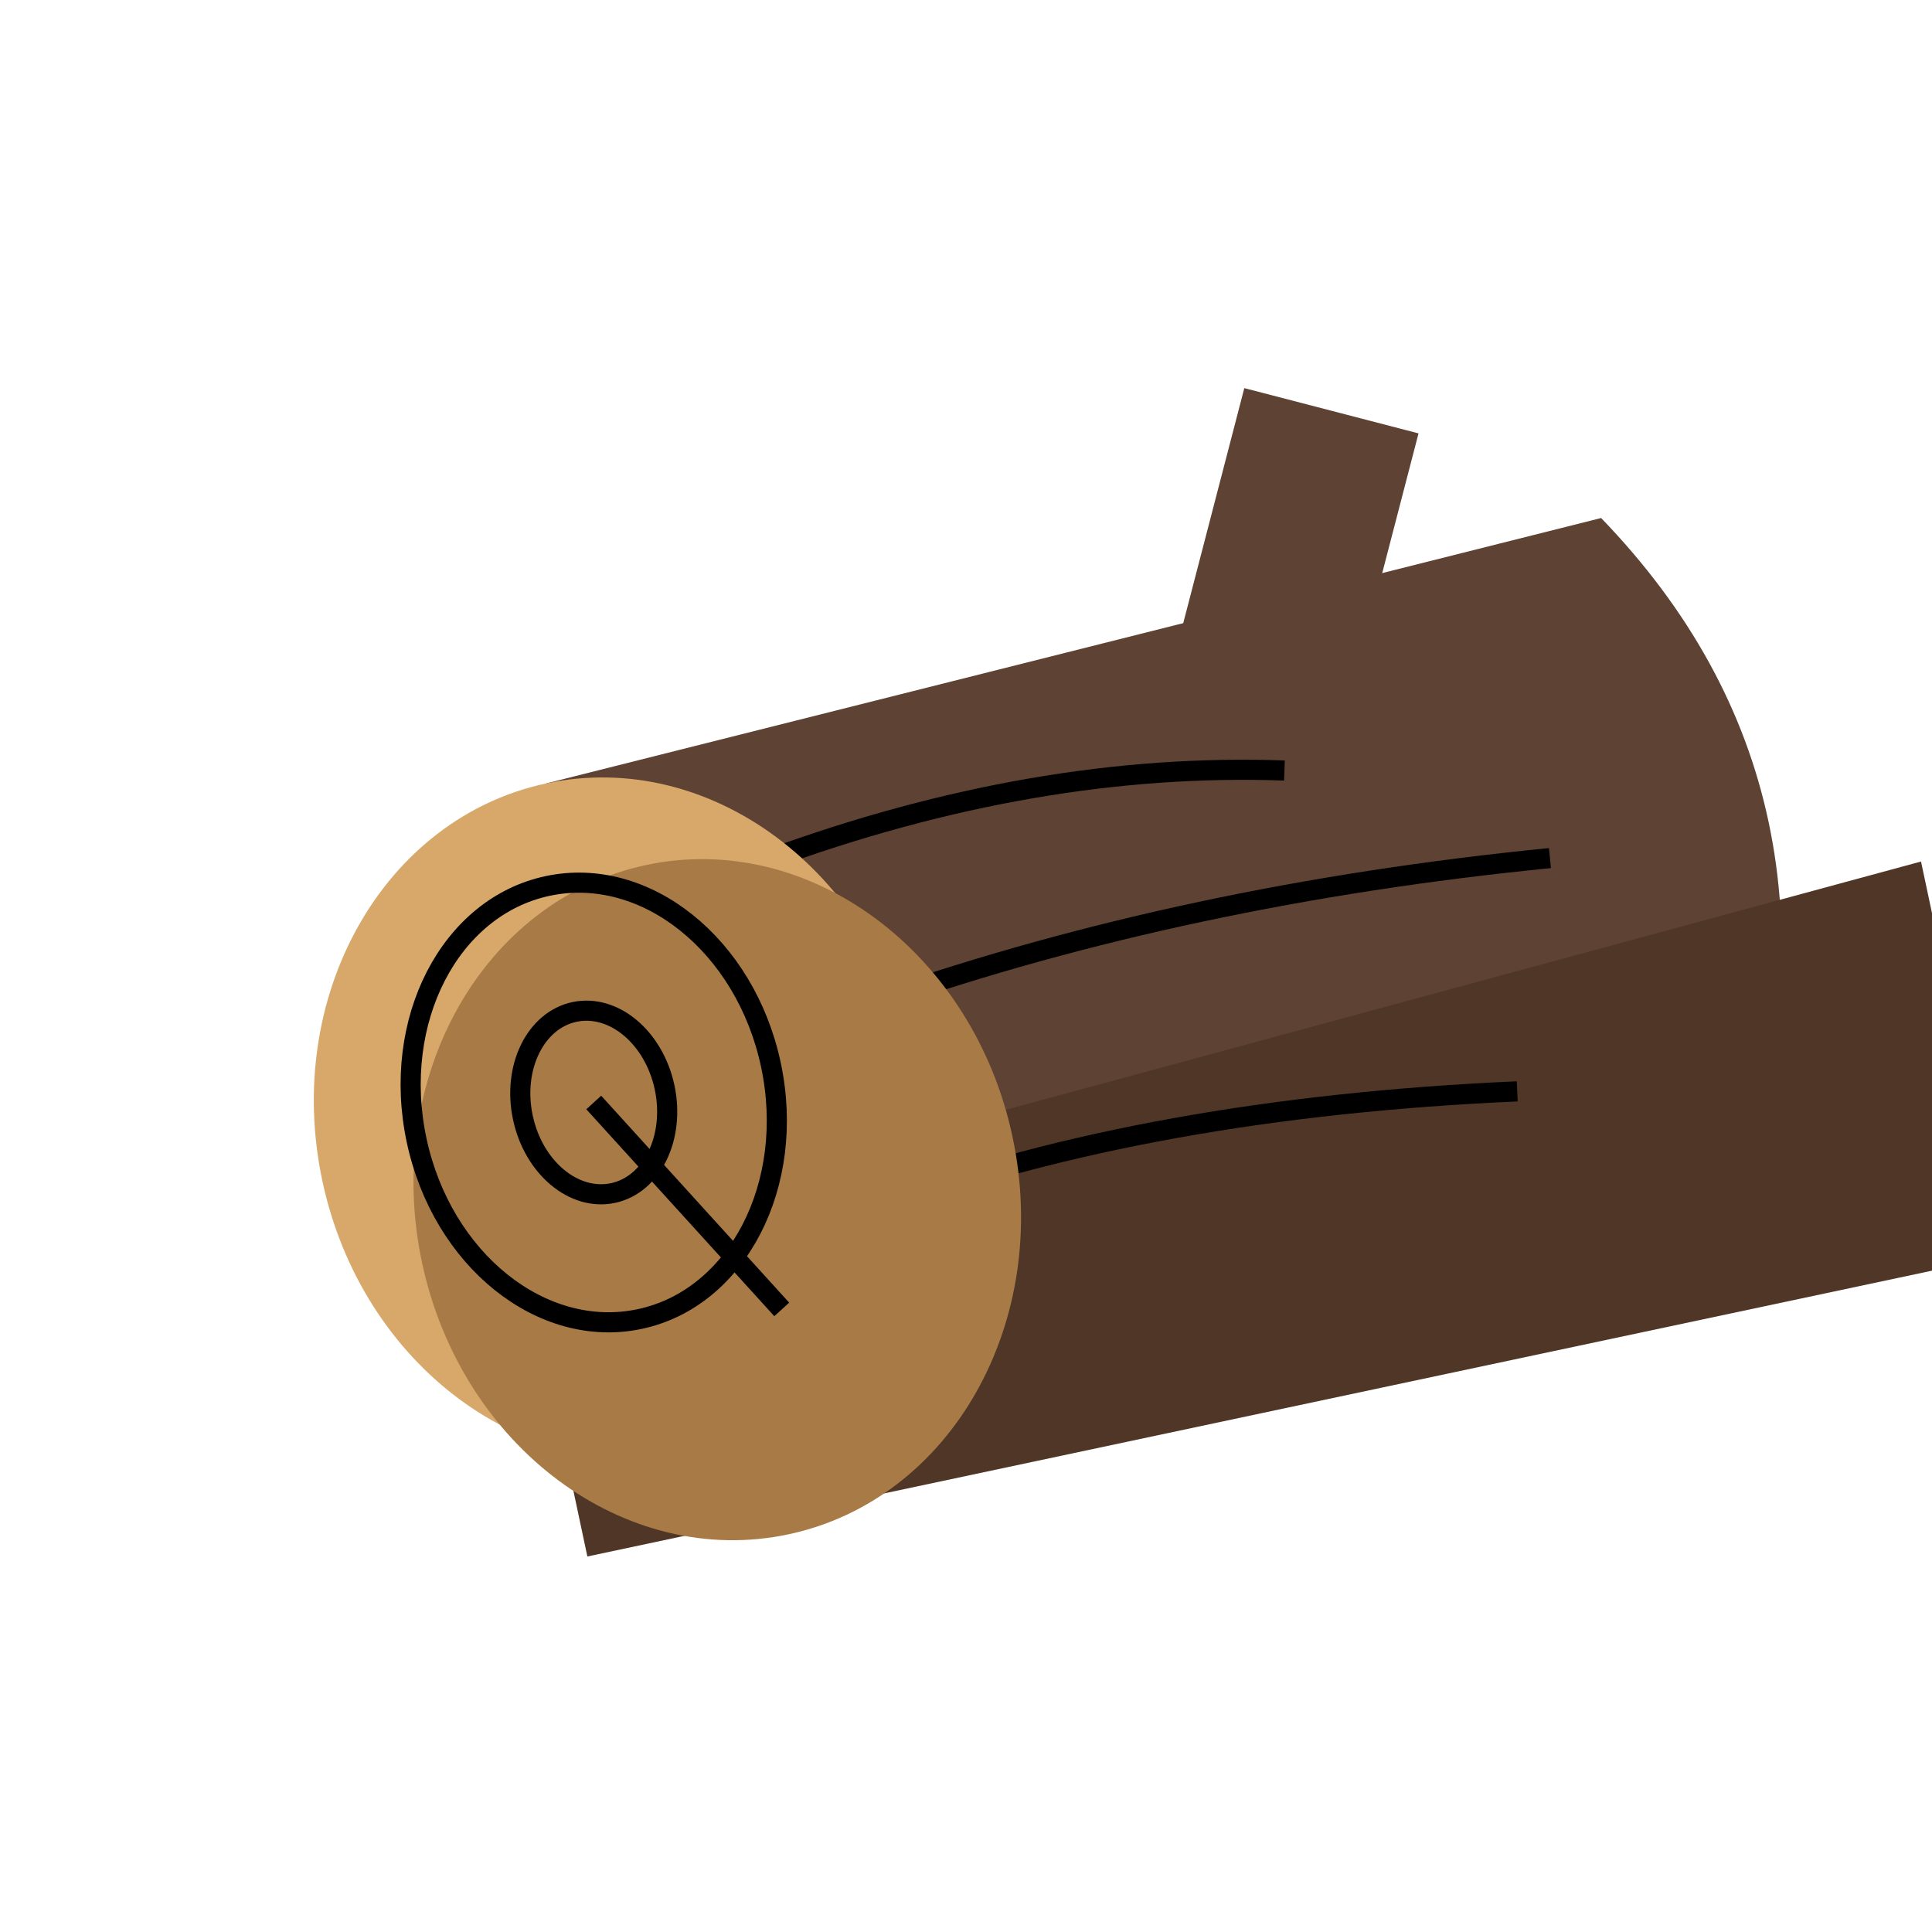
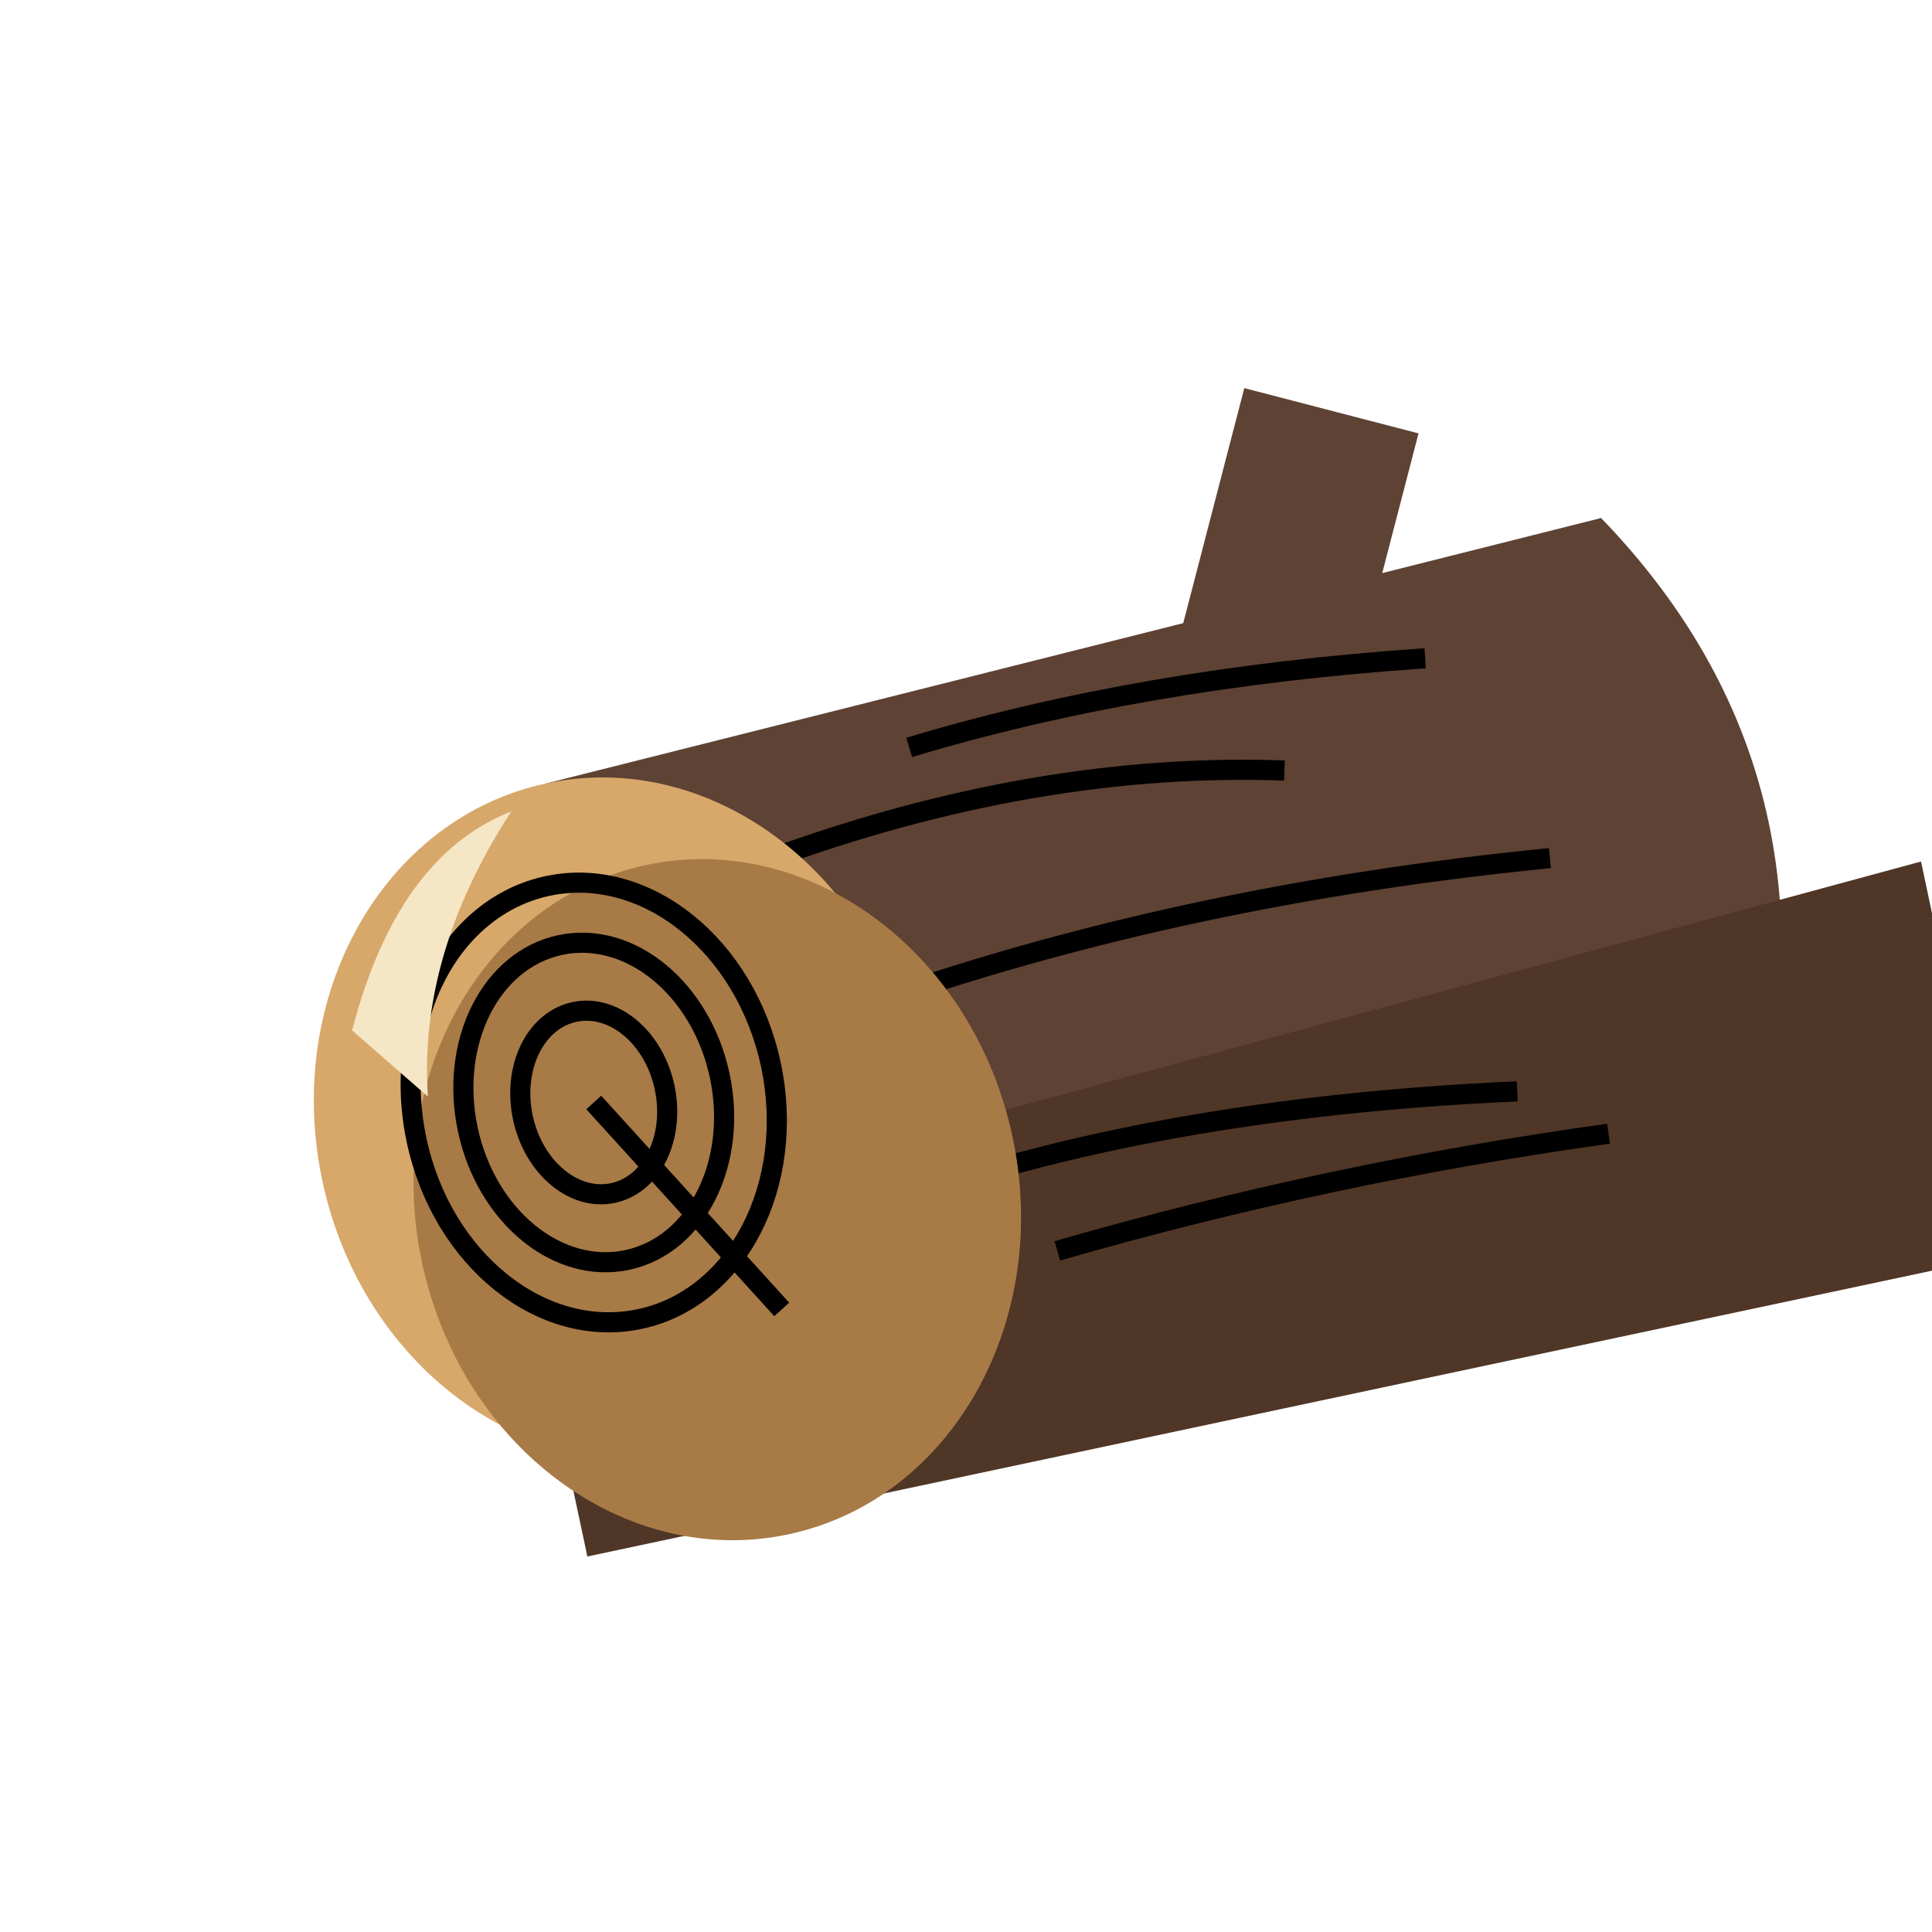
<svg xmlns="http://www.w3.org/2000/svg" viewBox="0 0 96 96" data-trait="5.2" data-pas="0.6" data-tremble="0.35" data-halo="3.6">
  <g transform="translate(4 0) rotate(-12 48 50)">
    <path d="M58 34 L64 22 L72 26 L66 38 Z" fill="#5E4233" data-w="0.8" />
    <path id="ecorce" d="M26 34 L80 32 Q90 48 80 66 L26 68 Z" fill="#5E4233" />
    <path data-clip="ecorce" data-w="0" d="M20 56 L92 52 L92 72 L20 72 Z" fill="#4F3626" />
    <g data-w="0.45" fill="none" stroke="#000">
      <path d="M36 40 Q50 38 62 41 M40 48 Q56 46 74 48 M38 58 Q52 56 70 59" />
    </g>
+     <g data-clip="ecorce" data-teinte="#8C5A35" data-w="0.3" fill="none" stroke="#000">
+       <path d="M44 36 Q56 35 70 37 M46 62 Q60 61 74 62" />
+     </g>
    <ellipse id="bout" cx="26" cy="51" rx="15" ry="17" fill="#D7A86A" />
    <ellipse data-clip="bout" data-w="0" cx="30" cy="56" rx="15" ry="17" fill="#A87A46" />
    <ellipse cx="25" cy="50" rx="9" ry="11" fill="none" stroke="#000" data-w="0.42" />
    <ellipse cx="25" cy="50" rx="3.6" ry="4.6" fill="none" stroke="#000" data-w="0.42" />
    <path data-w="0.45" fill="none" stroke="#000" d="M25 50 L32 62" />
+     <g data-clip="bout" data-teinte="#A87A46" data-w="0.3" fill="none" stroke="#000">
+       <ellipse cx="25" cy="50" rx="6.4" ry="8" />
+     </g>
+     <path data-clip="bout" data-w="0" d="M14 44 Q18 36 24 35 Q18 41 17 48 Z" fill="#F5E6C6" />
  </g>
</svg>
